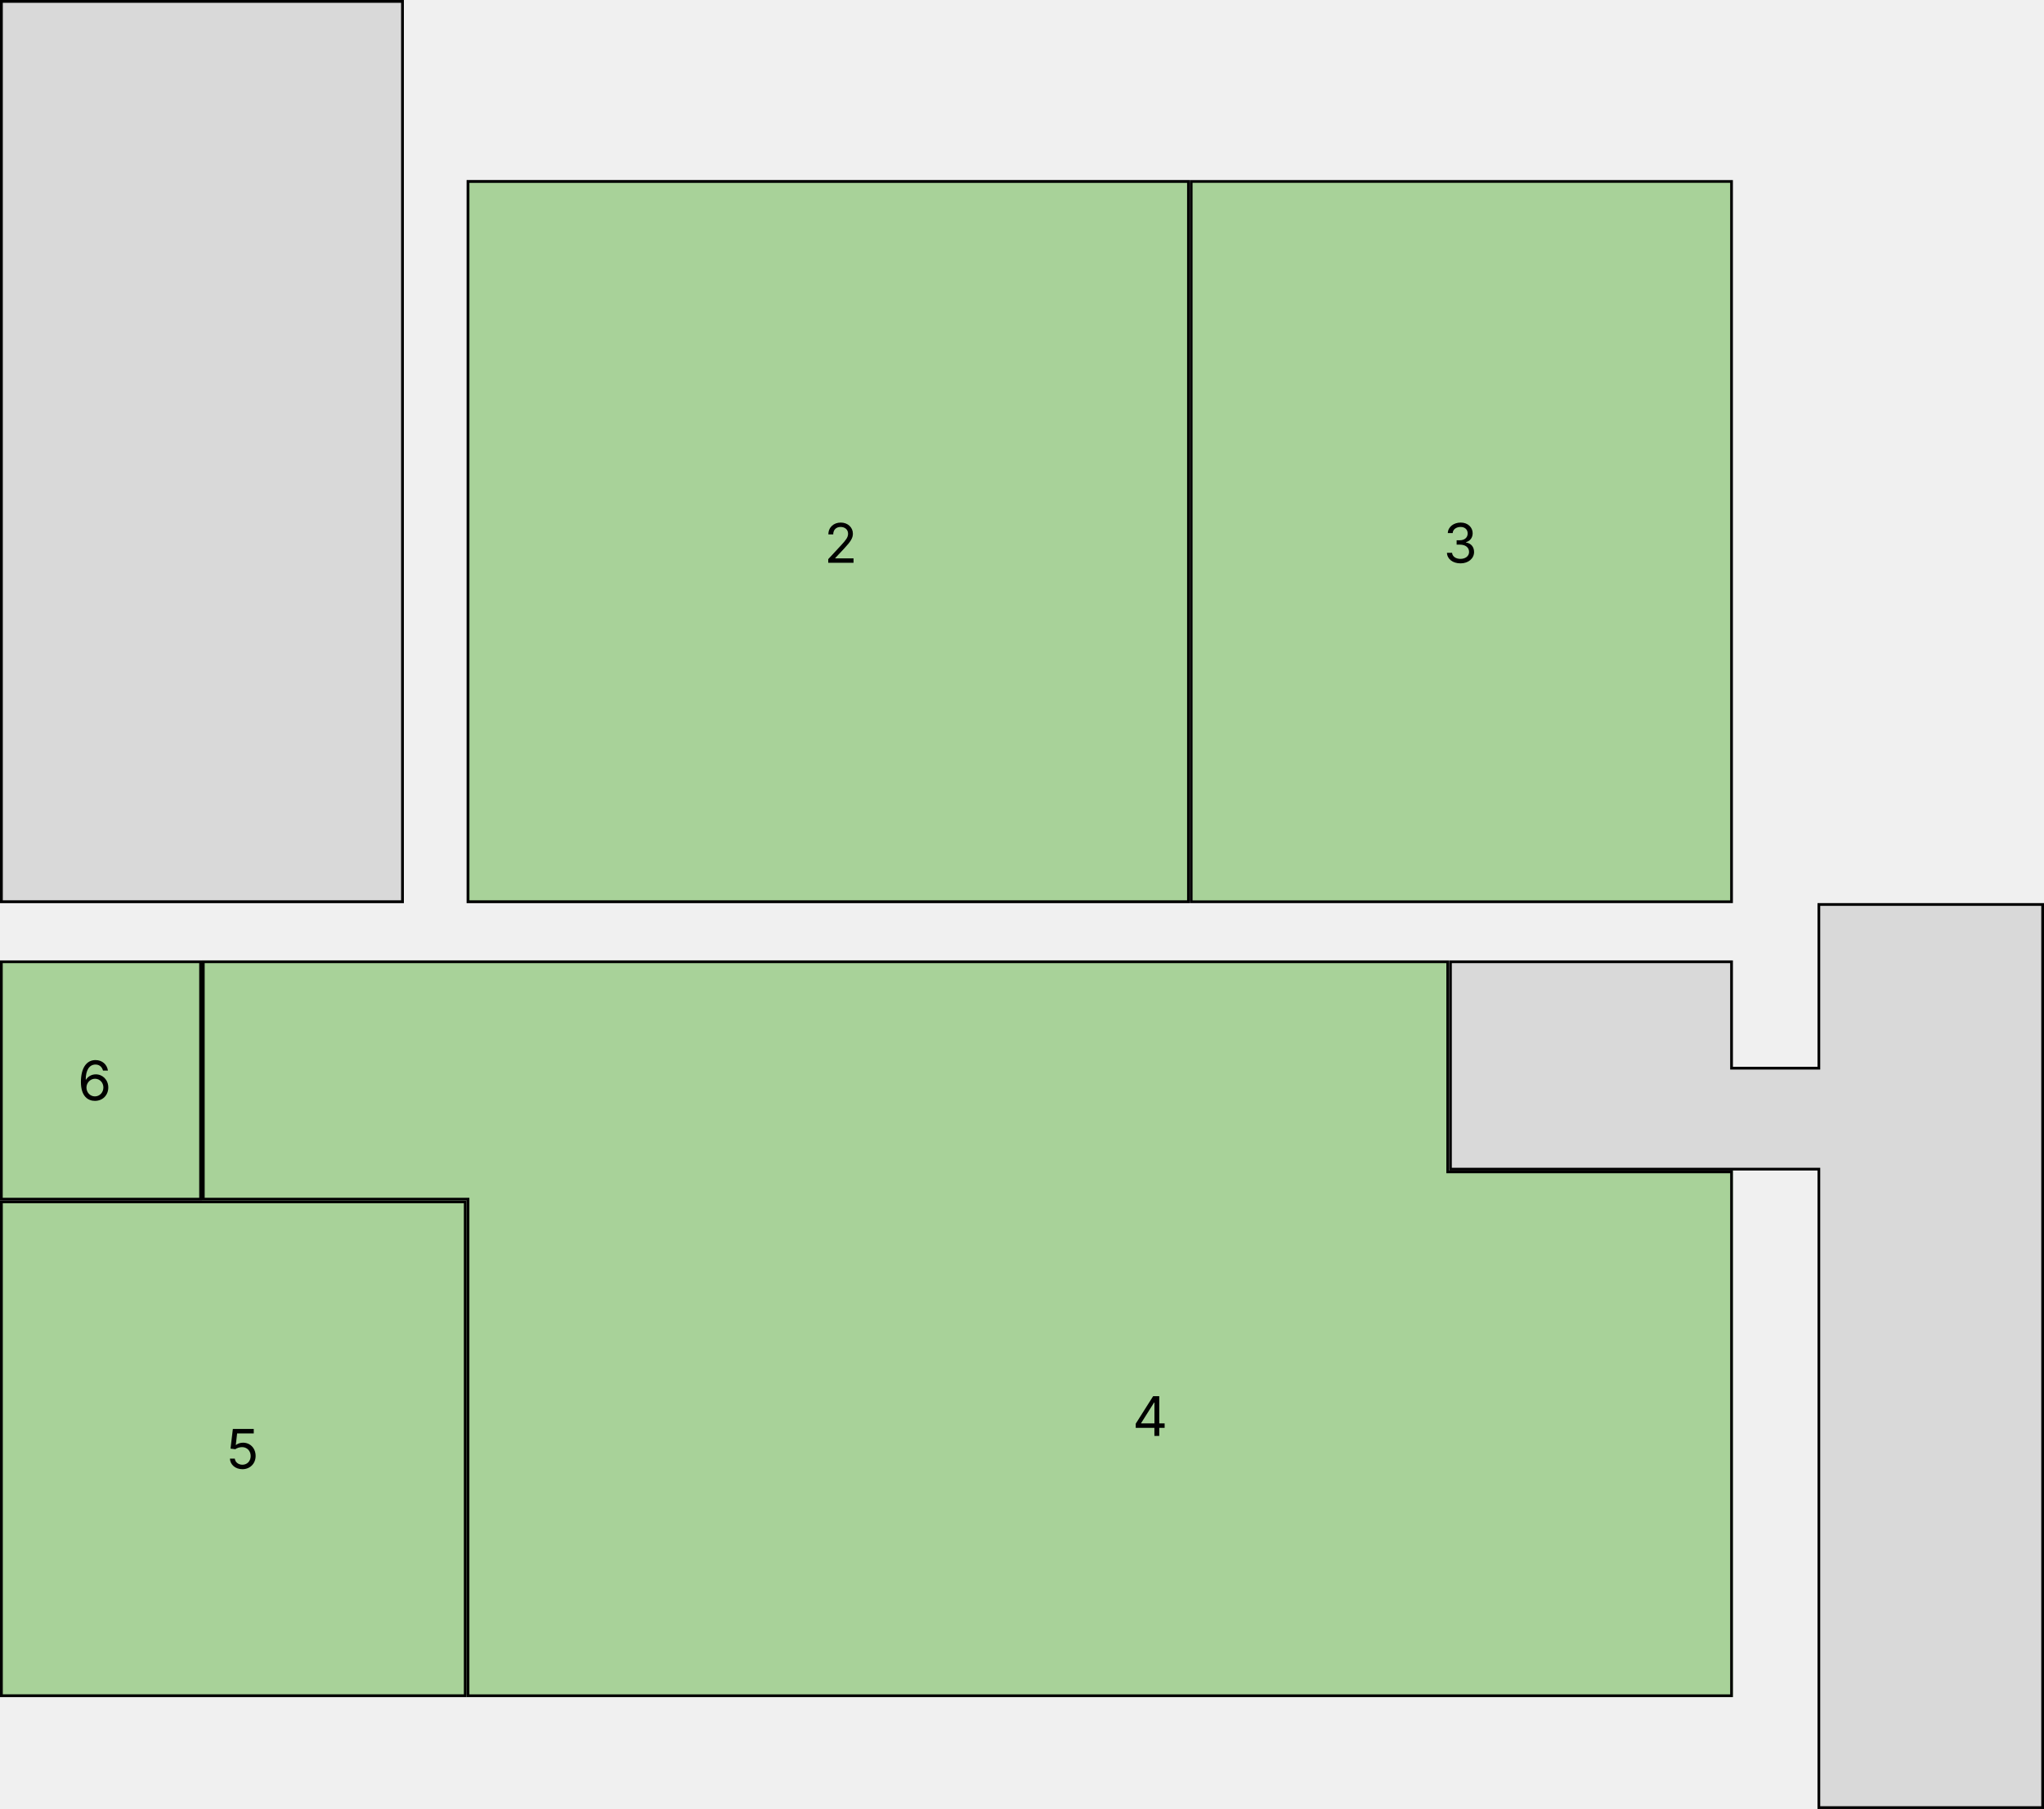
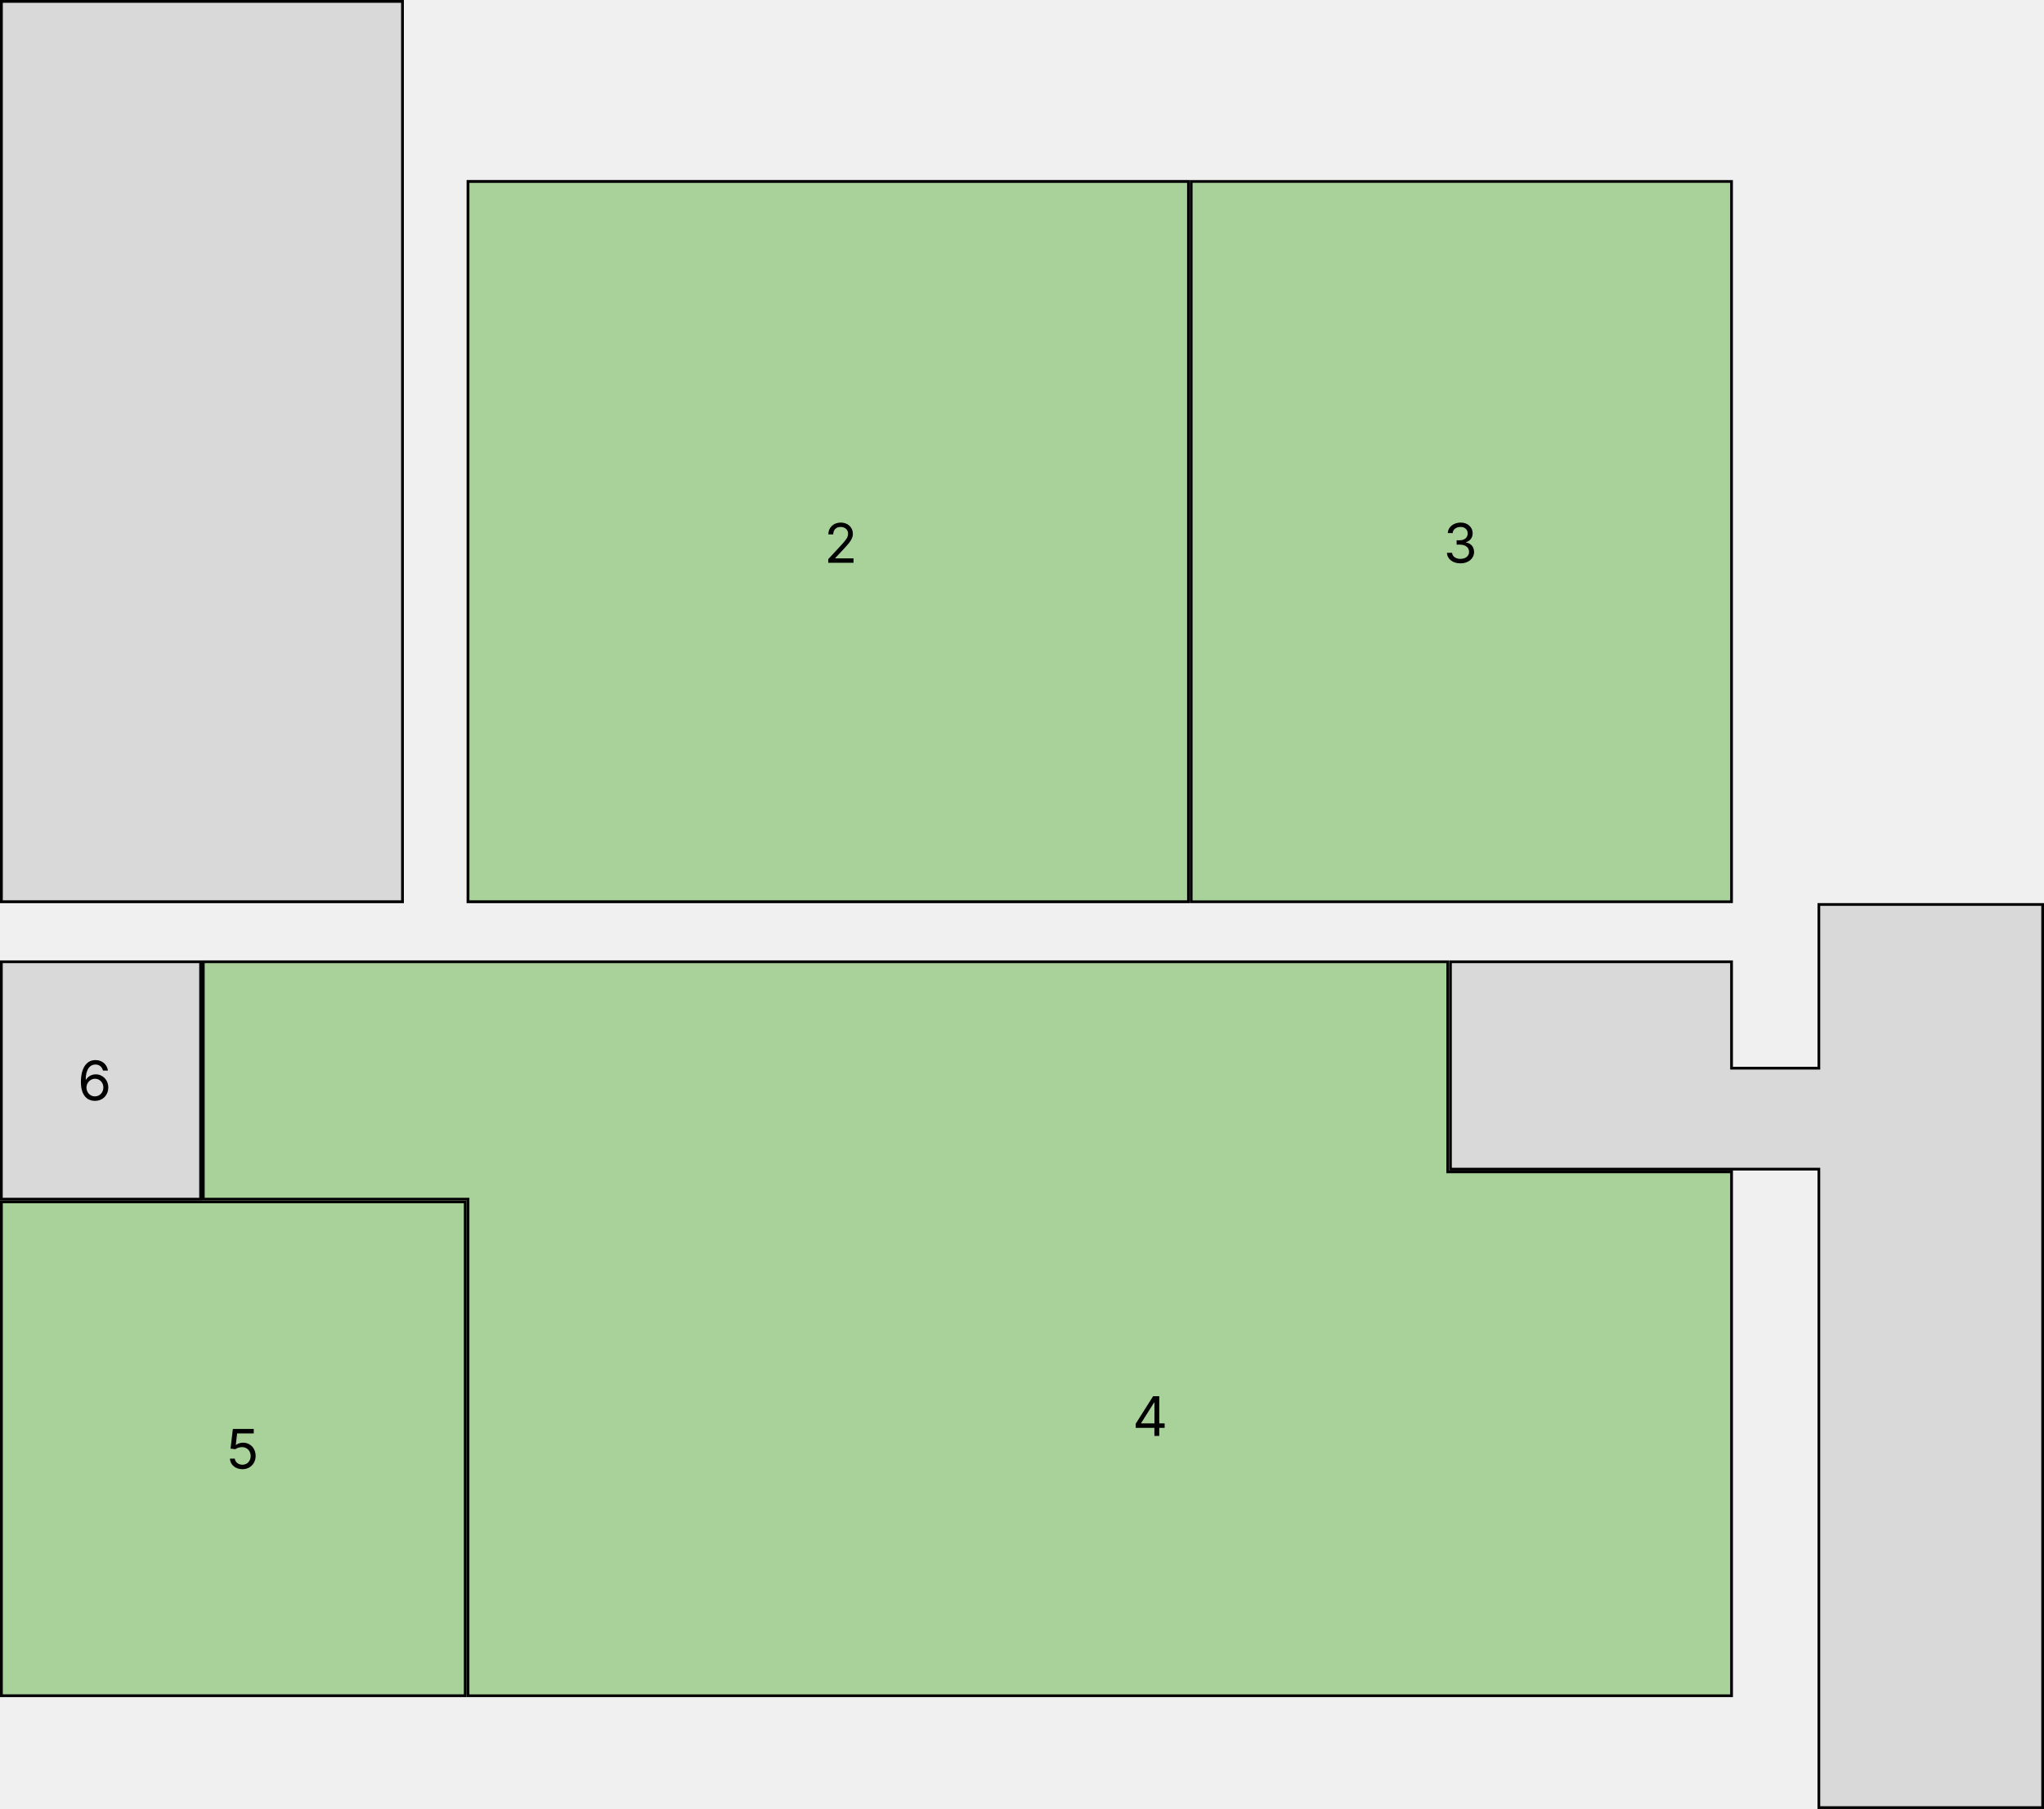
<svg xmlns="http://www.w3.org/2000/svg" width="749" height="663" viewBox="0 0 749 663" fill="none">
  <g id="building-19-2_floor-0">
    <g id="room-2">
      <g id="room-2_2">
        <rect x="171.5" y="66.5" width="264" height="264" fill="#A8D299" />
        <rect x="171.5" y="66.5" width="264" height="264" stroke="black" />
        <rect x="171.5" y="66.5" width="264" height="264" stroke="black" stroke-opacity="0.2" />
        <rect x="171.5" y="66.5" width="264" height="264" stroke="black" stroke-opacity="0.2" />
      </g>
      <text id="2" fill="black" xml:space="preserve" style="white-space: pre" font-family="Inter" font-size="20" letter-spacing="0em">
        <tspan x="302" y="206.273">2</tspan>
      </text>
    </g>
    <g id="room-5">
      <g id="room-5_2">
        <rect x="0.5" y="440.5" width="170" height="181" fill="#A8D299" />
        <rect x="0.5" y="440.5" width="170" height="181" stroke="black" />
        <rect x="0.5" y="440.5" width="170" height="181" stroke="black" stroke-opacity="0.2" />
        <rect x="0.5" y="440.5" width="170" height="181" stroke="black" stroke-opacity="0.2" />
      </g>
      <text id="5" fill="black" xml:space="preserve" style="white-space: pre" font-family="Inter" font-size="20" letter-spacing="0em">
        <tspan x="83" y="538.273">5</tspan>
      </text>
    </g>
    <g id="corridor">
      <rect x="0.5" y="0.5" width="147" height="330" fill="#D9D9D9" />
      <rect x="0.5" y="0.5" width="147" height="330" stroke="black" />
      <rect x="0.5" y="0.5" width="147" height="330" stroke="black" stroke-opacity="0.2" />
      <rect x="0.5" y="0.5" width="147" height="330" stroke="black" stroke-opacity="0.2" />
    </g>
    <g id="room-3">
      <rect id="room-3_2" x="436.5" y="66.5" width="198" height="264" fill="#A8D299" stroke="black" />
      <text id="3" fill="black" xml:space="preserve" style="white-space: pre" font-family="Inter" font-size="20" letter-spacing="0em">
        <tspan x="529" y="206.273">3</tspan>
      </text>
    </g>
-     <g id="room-6">
-       <rect id="room-6_2" x="0.5" y="352.5" width="73" height="87" fill="#A8D299" stroke="black" />
+     <g id="corridor_3">
+       <rect id="corridor_3_rect" x="0.5" y="352.5" width="73" height="87" fill="#D9D9D9" stroke="black" />
      <text id="6" fill="black" xml:space="preserve" style="white-space: pre" font-family="Inter" font-size="20" letter-spacing="0em">
        <tspan x="28.462" y="403.273">6</tspan>
      </text>
    </g>
    <g id="room-4">
      <g id="room-4_2">
        <mask id="path-10-inside-1_12_677" fill="white">
          <path fill-rule="evenodd" clip-rule="evenodd" d="M171 352H74V440H171V622H531H635V429H531V352H171Z" />
        </mask>
        <path fill-rule="evenodd" clip-rule="evenodd" d="M171 352H74V440H171V622H531H635V429H531V352H171Z" fill="#A8D299" />
        <path d="M74 352V351H73V352H74ZM74 440H73V441H74V440ZM171 440H172V439H171V440ZM171 622H170V623H171V622ZM635 622V623H636V622H635ZM635 429H636V428H635V429ZM531 429H530V430H531V429ZM531 352H532V351H531V352ZM74 353H171V351H74V353ZM75 440V352H73V440H75ZM171 439H74V441H171V439ZM170 440V622H172V440H170ZM171 623H531V621H171V623ZM531 623H635V621H531V623ZM636 622V429H634V622H636ZM635 428H531V430H635V428ZM532 429V352H530V429H532ZM531 351H171V353H531V351Z" fill="black" mask="url(#path-10-inside-1_12_677)" />
      </g>
      <text id="4" fill="black" xml:space="preserve" style="white-space: pre" font-family="Inter" font-size="20" letter-spacing="0em">
        <tspan x="415" y="526.273">4</tspan>
      </text>
    </g>
    <g id="corridor_2">
      <mask id="path-13-inside-2_12_677" fill="white">
        <path fill-rule="evenodd" clip-rule="evenodd" d="M666 331H749V663H666V429H635H531V352H635V391H666V331Z" />
      </mask>
      <path fill-rule="evenodd" clip-rule="evenodd" d="M666 331H749V663H666V429H635H531V352H635V391H666V331Z" fill="#D9D9D9" />
      <path d="M749 331H750V330H749V331ZM666 331V330H665V331H666ZM749 663V664H750V663H749ZM666 663H665V664H666V663ZM666 429H667V428H666V429ZM531 429H530V430H531V429ZM531 352V351H530V352H531ZM635 352H636V351H635V352ZM635 391H634V392H635V391ZM666 391V392H667V391H666ZM749 330H666V332H749V330ZM750 663V331H748V663H750ZM666 664H749V662H666V664ZM665 429V663H667V429H665ZM666 428H635V430H666V428ZM531 430H635V428H531V430ZM530 352V429H532V352H530ZM635 351H531V353H635V351ZM636 391V352H634V391H636ZM635 392H666V390H635V392ZM665 331V391H667V331H665Z" fill="black" mask="url(#path-13-inside-2_12_677)" />
    </g>
  </g>
</svg>
